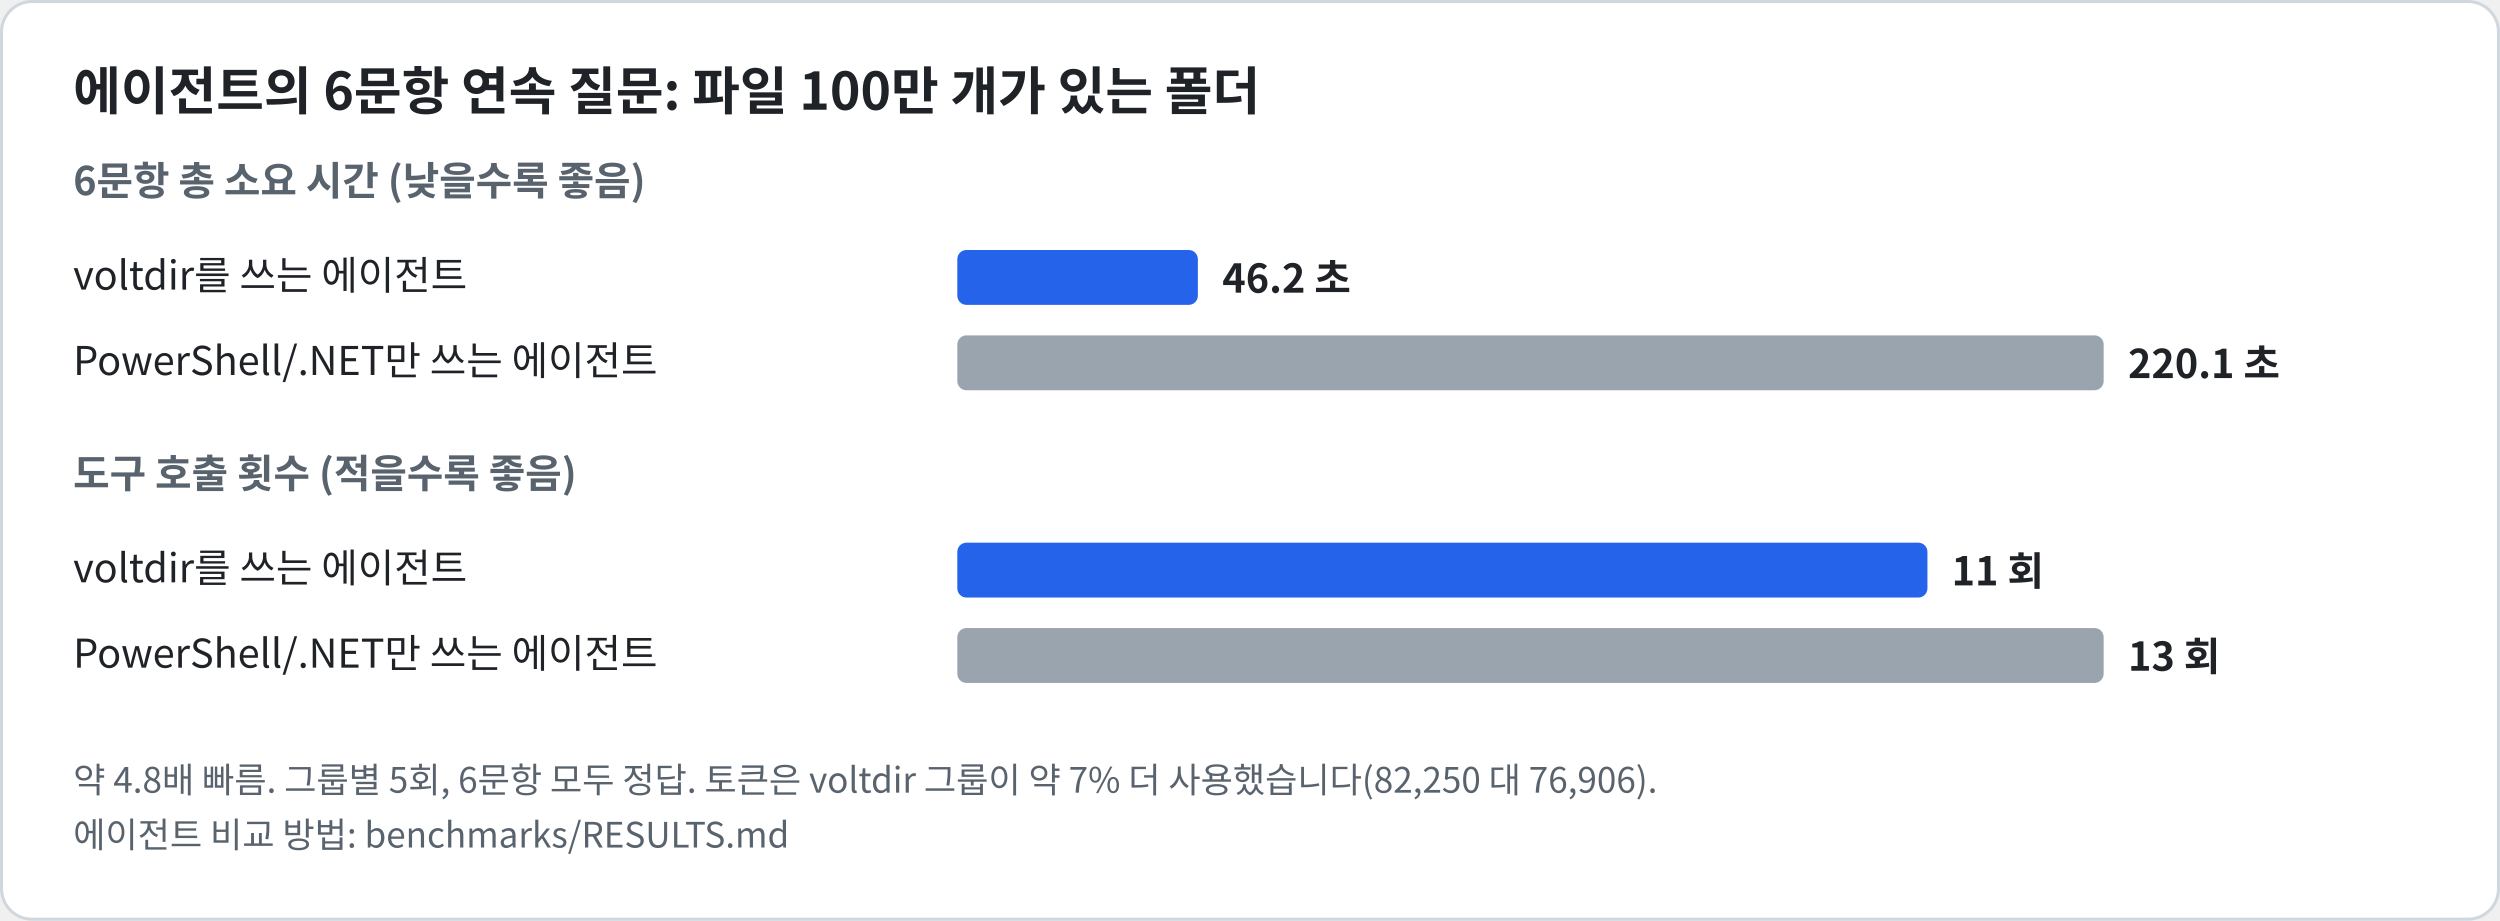
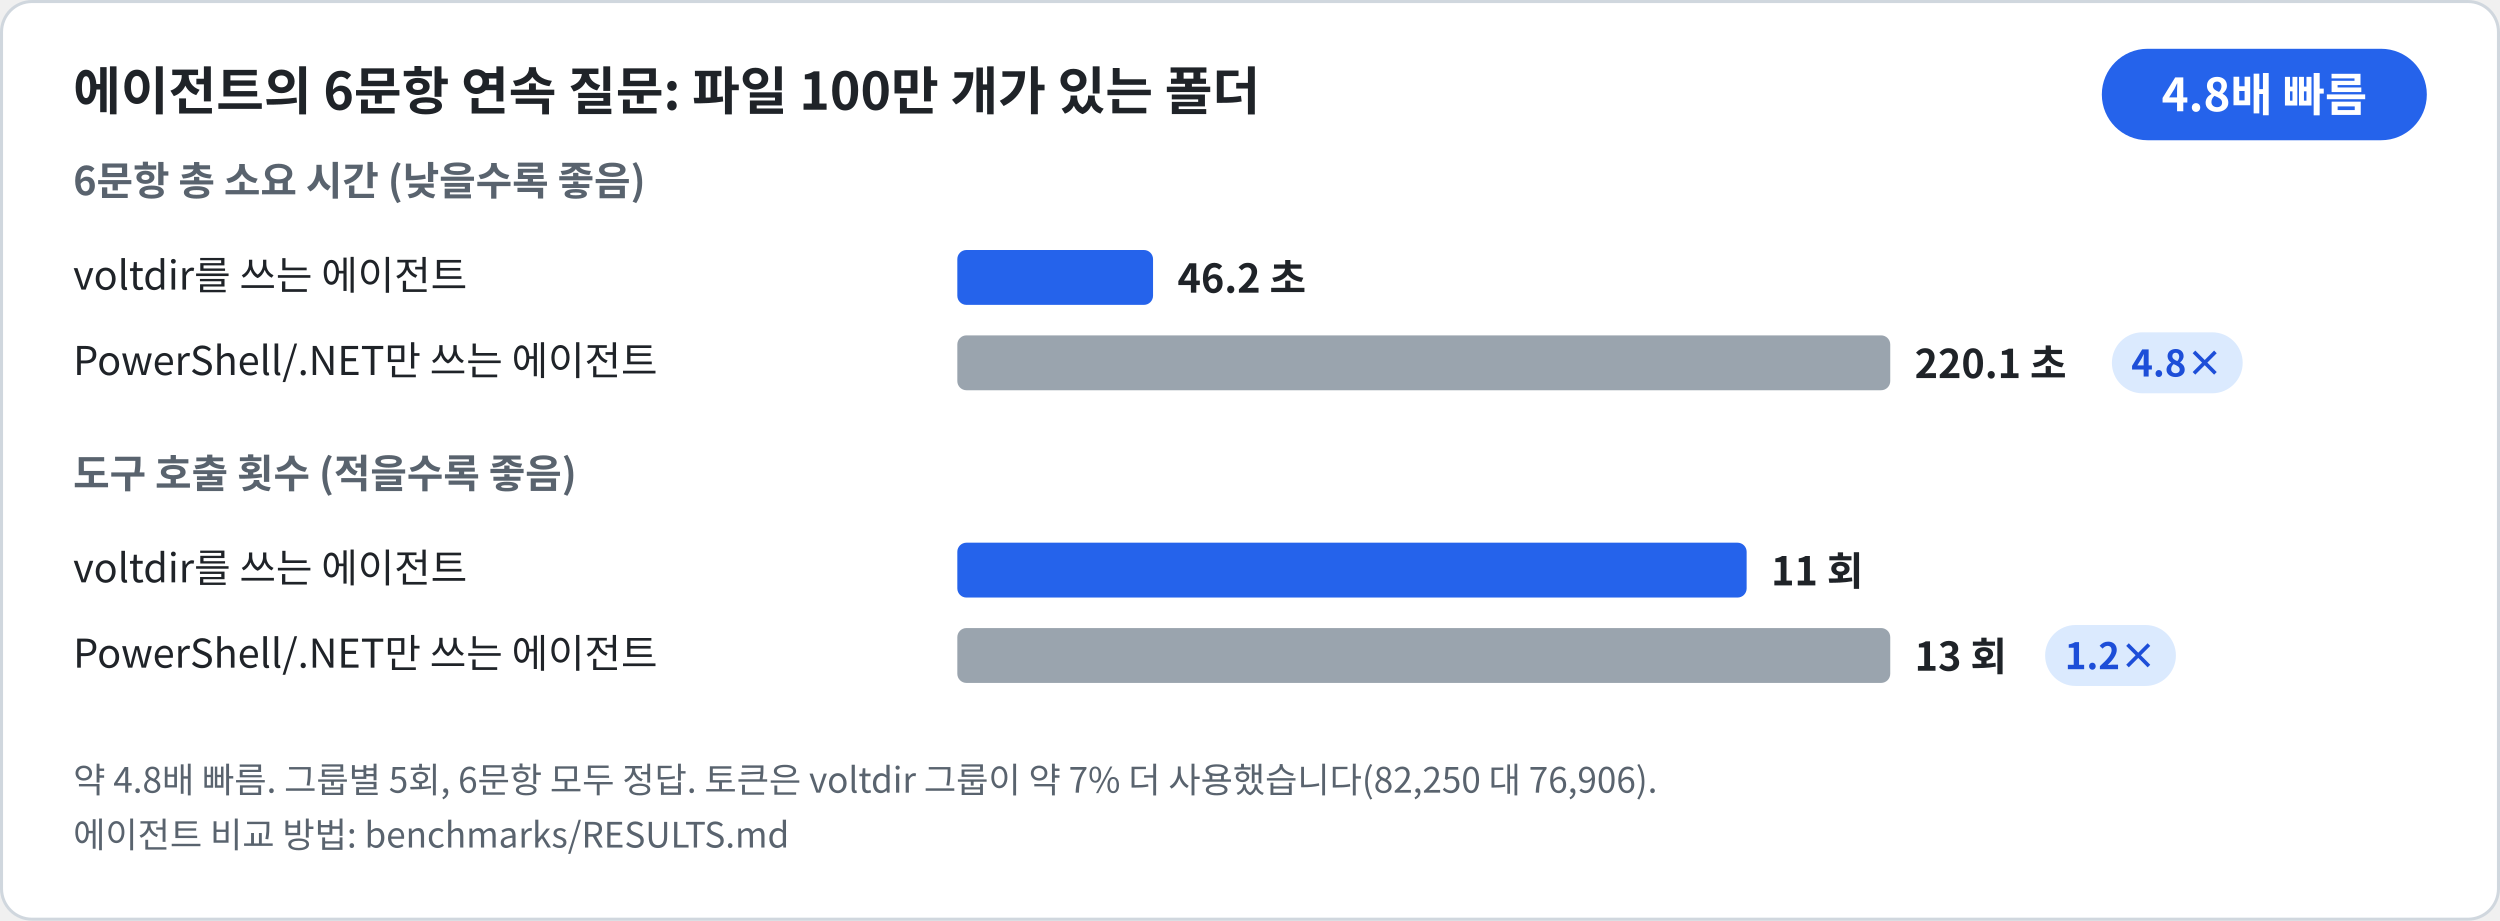
<svg xmlns="http://www.w3.org/2000/svg" width="820" height="302" viewBox="0 0 820 302" role="img" aria-label="에이전트의 6문항 연속 질문: 파일 100만 개가 있는 폴더">
  <rect x="0.5" y="0.5" width="819" height="301" rx="10" fill="#ffffff" stroke="#d0d7de" />
+   <rect x="689.4" y="16" width="106.6" height="30" rx="15" fill="#2563eb" />
+   <text x="742.7" y="36.5" text-anchor="middle" font-family="'Segoe UI', 'Microsoft JhengHei', 'Microsoft YaHei', 'Yu Gothic', 'Meiryo', 'Malgun Gothic', 'PingFang TC', 'PingFang SC', 'Hiragino Sans', 'Apple SD Gothic Neo', 'Noto Sans CJK TC', sans-serif" font-size="15" font-weight="800" fill="#ffffff">4.8배 빠름</text>
  <text x="24" y="36" font-family="'Segoe UI', 'Microsoft JhengHei', 'Microsoft YaHei', 'Yu Gothic', 'Meiryo', 'Malgun Gothic', 'PingFang TC', 'PingFang SC', 'Hiragino Sans', 'Apple SD Gothic Neo', 'Noto Sans CJK TC', sans-serif" font-size="17" fill="#1f2328" font-weight="700">에이전트의 6문항 연속 질문: 파일 100만 개가 있는 폴더</text>
  <text x="24" y="64" font-family="'Segoe UI', 'Microsoft JhengHei', 'Microsoft YaHei', 'Yu Gothic', 'Meiryo', 'Malgun Gothic', 'PingFang TC', 'PingFang SC', 'Hiragino Sans', 'Apple SD Gothic Neo', 'Noto Sans CJK TC', sans-serif" font-size="13" fill="#59636e" font-weight="600">6문항 총 소요 시간 (낮을수록 좋음)</text>
  <text x="24" y="95" font-family="'Segoe UI', 'Microsoft JhengHei', 'Microsoft YaHei', 'Yu Gothic', 'Meiryo', 'Malgun Gothic', 'PingFang TC', 'PingFang SC', 'Hiragino Sans', 'Apple SD Gothic Neo', 'Noto Sans CJK TC', sans-serif" font-size="13" fill="#1f2328" font-weight="normal">voltdir를 쓰는 에이전트</text>
-   <rect x="314" y="82" width="78.9" height="18" rx="3" fill="#2563eb" />
-   <text x="400.924" y="96" font-family="'Segoe UI', 'Microsoft JhengHei', 'Microsoft YaHei', 'Yu Gothic', 'Meiryo', 'Malgun Gothic', 'PingFang TC', 'PingFang SC', 'Hiragino Sans', 'Apple SD Gothic Neo', 'Noto Sans CJK TC', sans-serif" font-size="13" fill="#1f2328" font-weight="600">46.2 초</text>
+   <rect x="314" y="82" width="64.2" height="18" rx="3" fill="#2563eb" />
+   <text x="386.231" y="96" font-family="'Segoe UI', 'Microsoft JhengHei', 'Microsoft YaHei', 'Yu Gothic', 'Meiryo', 'Malgun Gothic', 'PingFang TC', 'PingFang SC', 'Hiragino Sans', 'Apple SD Gothic Neo', 'Noto Sans CJK TC', sans-serif" font-size="13" fill="#1f2328" font-weight="600">46.2 초</text>
  <text x="24" y="123" font-family="'Segoe UI', 'Microsoft JhengHei', 'Microsoft YaHei', 'Yu Gothic', 'Meiryo', 'Malgun Gothic', 'PingFang TC', 'PingFang SC', 'Hiragino Sans', 'Apple SD Gothic Neo', 'Noto Sans CJK TC', sans-serif" font-size="13" fill="#1f2328" font-weight="normal">PowerShell/.NET만 쓰는 에이전트</text>
-   <rect x="314" y="110" width="376.0" height="18" rx="3" fill="#9aa4ae" />
-   <text x="698.0" y="124" font-family="'Segoe UI', 'Microsoft JhengHei', 'Microsoft YaHei', 'Yu Gothic', 'Meiryo', 'Malgun Gothic', 'PingFang TC', 'PingFang SC', 'Hiragino Sans', 'Apple SD Gothic Neo', 'Noto Sans CJK TC', sans-serif" font-size="13" fill="#1f2328" font-weight="600">220.1 초</text>
+   <rect x="314" y="110" width="306.0" height="18" rx="3" fill="#9aa4ae" />
+   <text x="628.0" y="124" font-family="'Segoe UI', 'Microsoft JhengHei', 'Microsoft YaHei', 'Yu Gothic', 'Meiryo', 'Malgun Gothic', 'PingFang TC', 'PingFang SC', 'Hiragino Sans', 'Apple SD Gothic Neo', 'Noto Sans CJK TC', sans-serif" font-size="13" fill="#1f2328" font-weight="600">220.1 초</text>
+   <rect x="692.7" y="109" width="42.9" height="20" rx="10" fill="#dbeafe" />
+   <text x="714.1" y="123.5" text-anchor="middle" font-family="'Segoe UI', 'Microsoft JhengHei', 'Microsoft YaHei', 'Yu Gothic', 'Meiryo', 'Malgun Gothic', 'PingFang TC', 'PingFang SC', 'Hiragino Sans', 'Apple SD Gothic Neo', 'Noto Sans CJK TC', sans-serif" font-size="12" font-weight="700" fill="#1d4ed8">4.8×</text>
  <text x="24" y="160" font-family="'Segoe UI', 'Microsoft JhengHei', 'Microsoft YaHei', 'Yu Gothic', 'Meiryo', 'Malgun Gothic', 'PingFang TC', 'PingFang SC', 'Hiragino Sans', 'Apple SD Gothic Neo', 'Noto Sans CJK TC', sans-serif" font-size="13" fill="#59636e" font-weight="600">도구 호출 횟수 (적을수록 좋음)</text>
  <text x="24" y="191" font-family="'Segoe UI', 'Microsoft JhengHei', 'Microsoft YaHei', 'Yu Gothic', 'Meiryo', 'Malgun Gothic', 'PingFang TC', 'PingFang SC', 'Hiragino Sans', 'Apple SD Gothic Neo', 'Noto Sans CJK TC', sans-serif" font-size="13" fill="#1f2328" font-weight="normal">voltdir를 쓰는 에이전트</text>
-   <rect x="314" y="178" width="318.2" height="18" rx="3" fill="#2563eb" />
-   <text x="640.154" y="192" font-family="'Segoe UI', 'Microsoft JhengHei', 'Microsoft YaHei', 'Yu Gothic', 'Meiryo', 'Malgun Gothic', 'PingFang TC', 'PingFang SC', 'Hiragino Sans', 'Apple SD Gothic Neo', 'Noto Sans CJK TC', sans-serif" font-size="13" fill="#1f2328" font-weight="600">11 회</text>
+   <rect x="314" y="178" width="258.9" height="18" rx="3" fill="#2563eb" />
+   <text x="580.923" y="192" font-family="'Segoe UI', 'Microsoft JhengHei', 'Microsoft YaHei', 'Yu Gothic', 'Meiryo', 'Malgun Gothic', 'PingFang TC', 'PingFang SC', 'Hiragino Sans', 'Apple SD Gothic Neo', 'Noto Sans CJK TC', sans-serif" font-size="13" fill="#1f2328" font-weight="600">11 회</text>
  <text x="24" y="219" font-family="'Segoe UI', 'Microsoft JhengHei', 'Microsoft YaHei', 'Yu Gothic', 'Meiryo', 'Malgun Gothic', 'PingFang TC', 'PingFang SC', 'Hiragino Sans', 'Apple SD Gothic Neo', 'Noto Sans CJK TC', sans-serif" font-size="13" fill="#1f2328" font-weight="normal">PowerShell/.NET만 쓰는 에이전트</text>
-   <rect x="314" y="206" width="376.0" height="18" rx="3" fill="#9aa4ae" />
-   <text x="698.0" y="220" font-family="'Segoe UI', 'Microsoft JhengHei', 'Microsoft YaHei', 'Yu Gothic', 'Meiryo', 'Malgun Gothic', 'PingFang TC', 'PingFang SC', 'Hiragino Sans', 'Apple SD Gothic Neo', 'Noto Sans CJK TC', sans-serif" font-size="13" fill="#1f2328" font-weight="600">13 회</text>
+   <rect x="314" y="206" width="306.0" height="18" rx="3" fill="#9aa4ae" />
+   <text x="628.0" y="220" font-family="'Segoe UI', 'Microsoft JhengHei', 'Microsoft YaHei', 'Yu Gothic', 'Meiryo', 'Malgun Gothic', 'PingFang TC', 'PingFang SC', 'Hiragino Sans', 'Apple SD Gothic Neo', 'Noto Sans CJK TC', sans-serif" font-size="13" fill="#1f2328" font-weight="600">13 회</text>
+   <rect x="670.8" y="205" width="42.9" height="20" rx="10" fill="#dbeafe" />
+   <text x="692.3" y="219.5" text-anchor="middle" font-family="'Segoe UI', 'Microsoft JhengHei', 'Microsoft YaHei', 'Yu Gothic', 'Meiryo', 'Malgun Gothic', 'PingFang TC', 'PingFang SC', 'Hiragino Sans', 'Apple SD Gothic Neo', 'Noto Sans CJK TC', sans-serif" font-size="12" font-weight="700" fill="#1d4ed8">1.2×</text>
  <text x="24" y="260" font-family="'Segoe UI', 'Microsoft JhengHei', 'Microsoft YaHei', 'Yu Gothic', 'Meiryo', 'Malgun Gothic', 'PingFang TC', 'PingFang SC', 'Hiragino Sans', 'Apple SD Gothic Neo', 'Noto Sans CJK TC', sans-serif" font-size="11.5" fill="#59636e" font-weight="normal">약 4.8배 빠름. 그룹별 5회, 6문항 모두 정답. 토큰은 voltdir 그룹이 약 7% 더 사용했습니다(82,250 대 76,906).</text>
  <text x="24" y="278" font-family="'Segoe UI', 'Microsoft JhengHei', 'Microsoft YaHei', 'Yu Gothic', 'Meiryo', 'Malgun Gothic', 'PingFang TC', 'PingFang SC', 'Hiragino Sans', 'Apple SD Gothic Neo', 'Noto Sans CJK TC', sans-serif" font-size="11.5" fill="#59636e" font-weight="normal">에이전트 비교 방법: benchmarks/RESULTS.md</text>
</svg>
